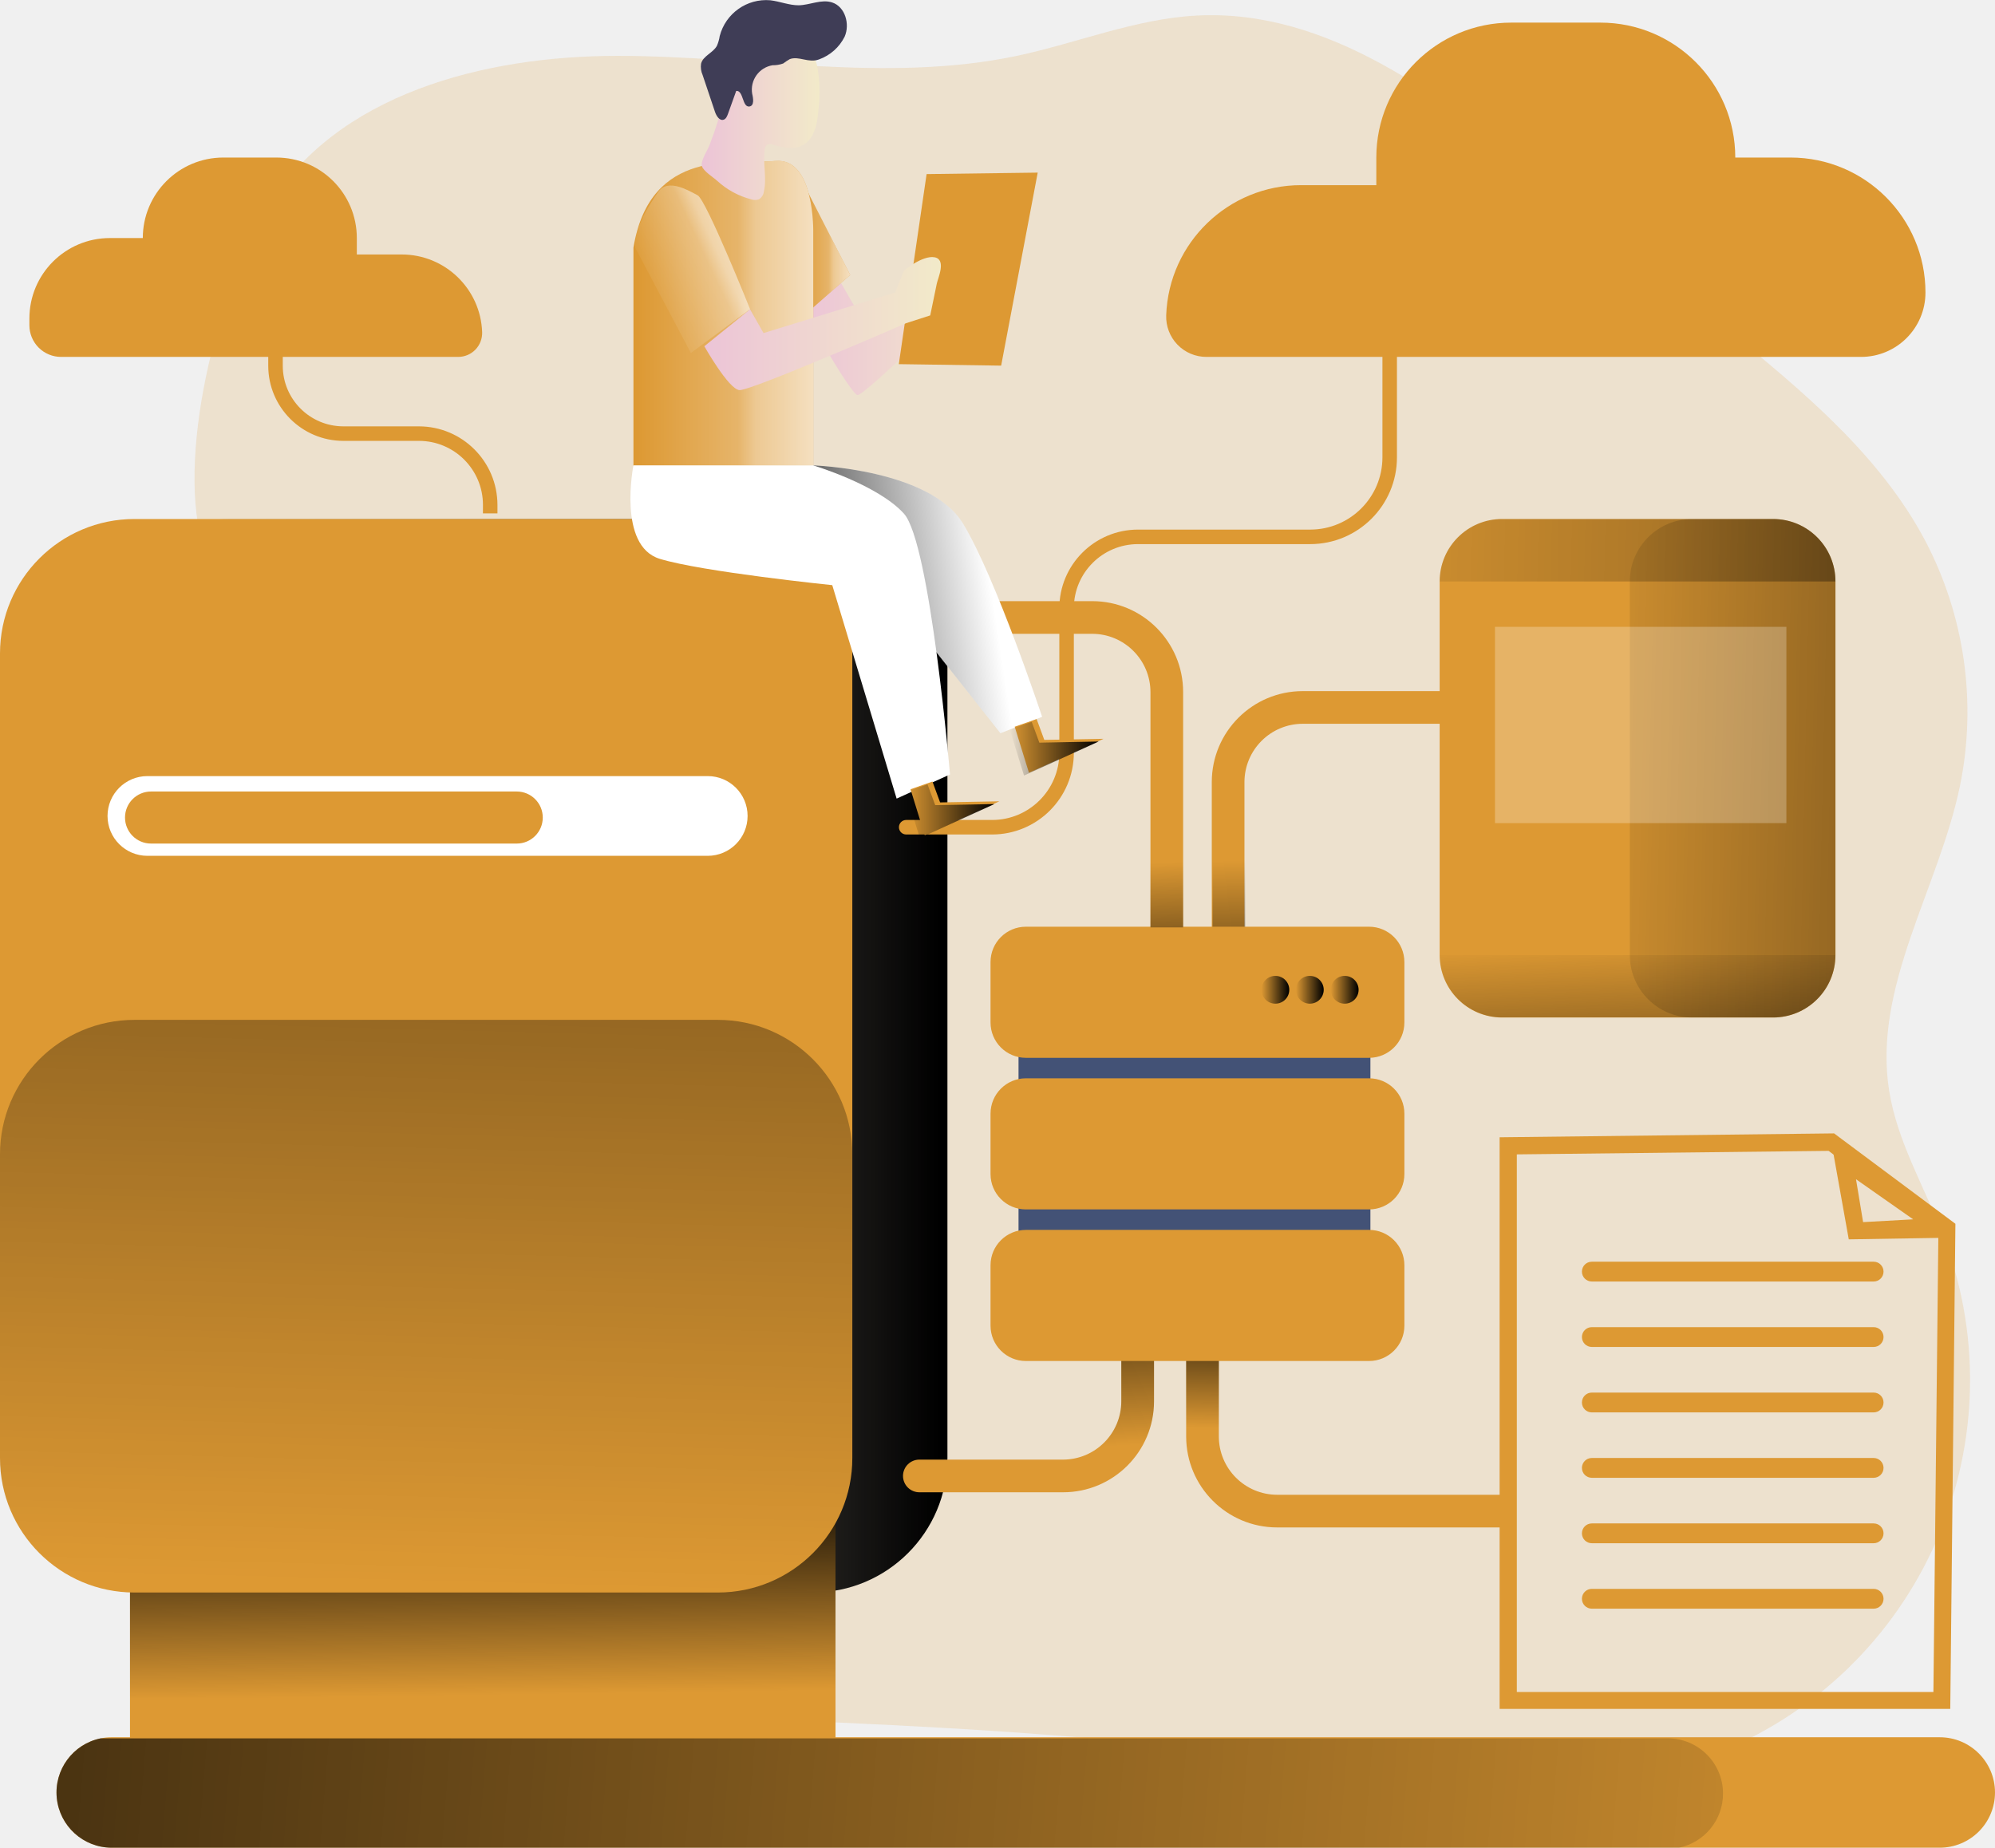
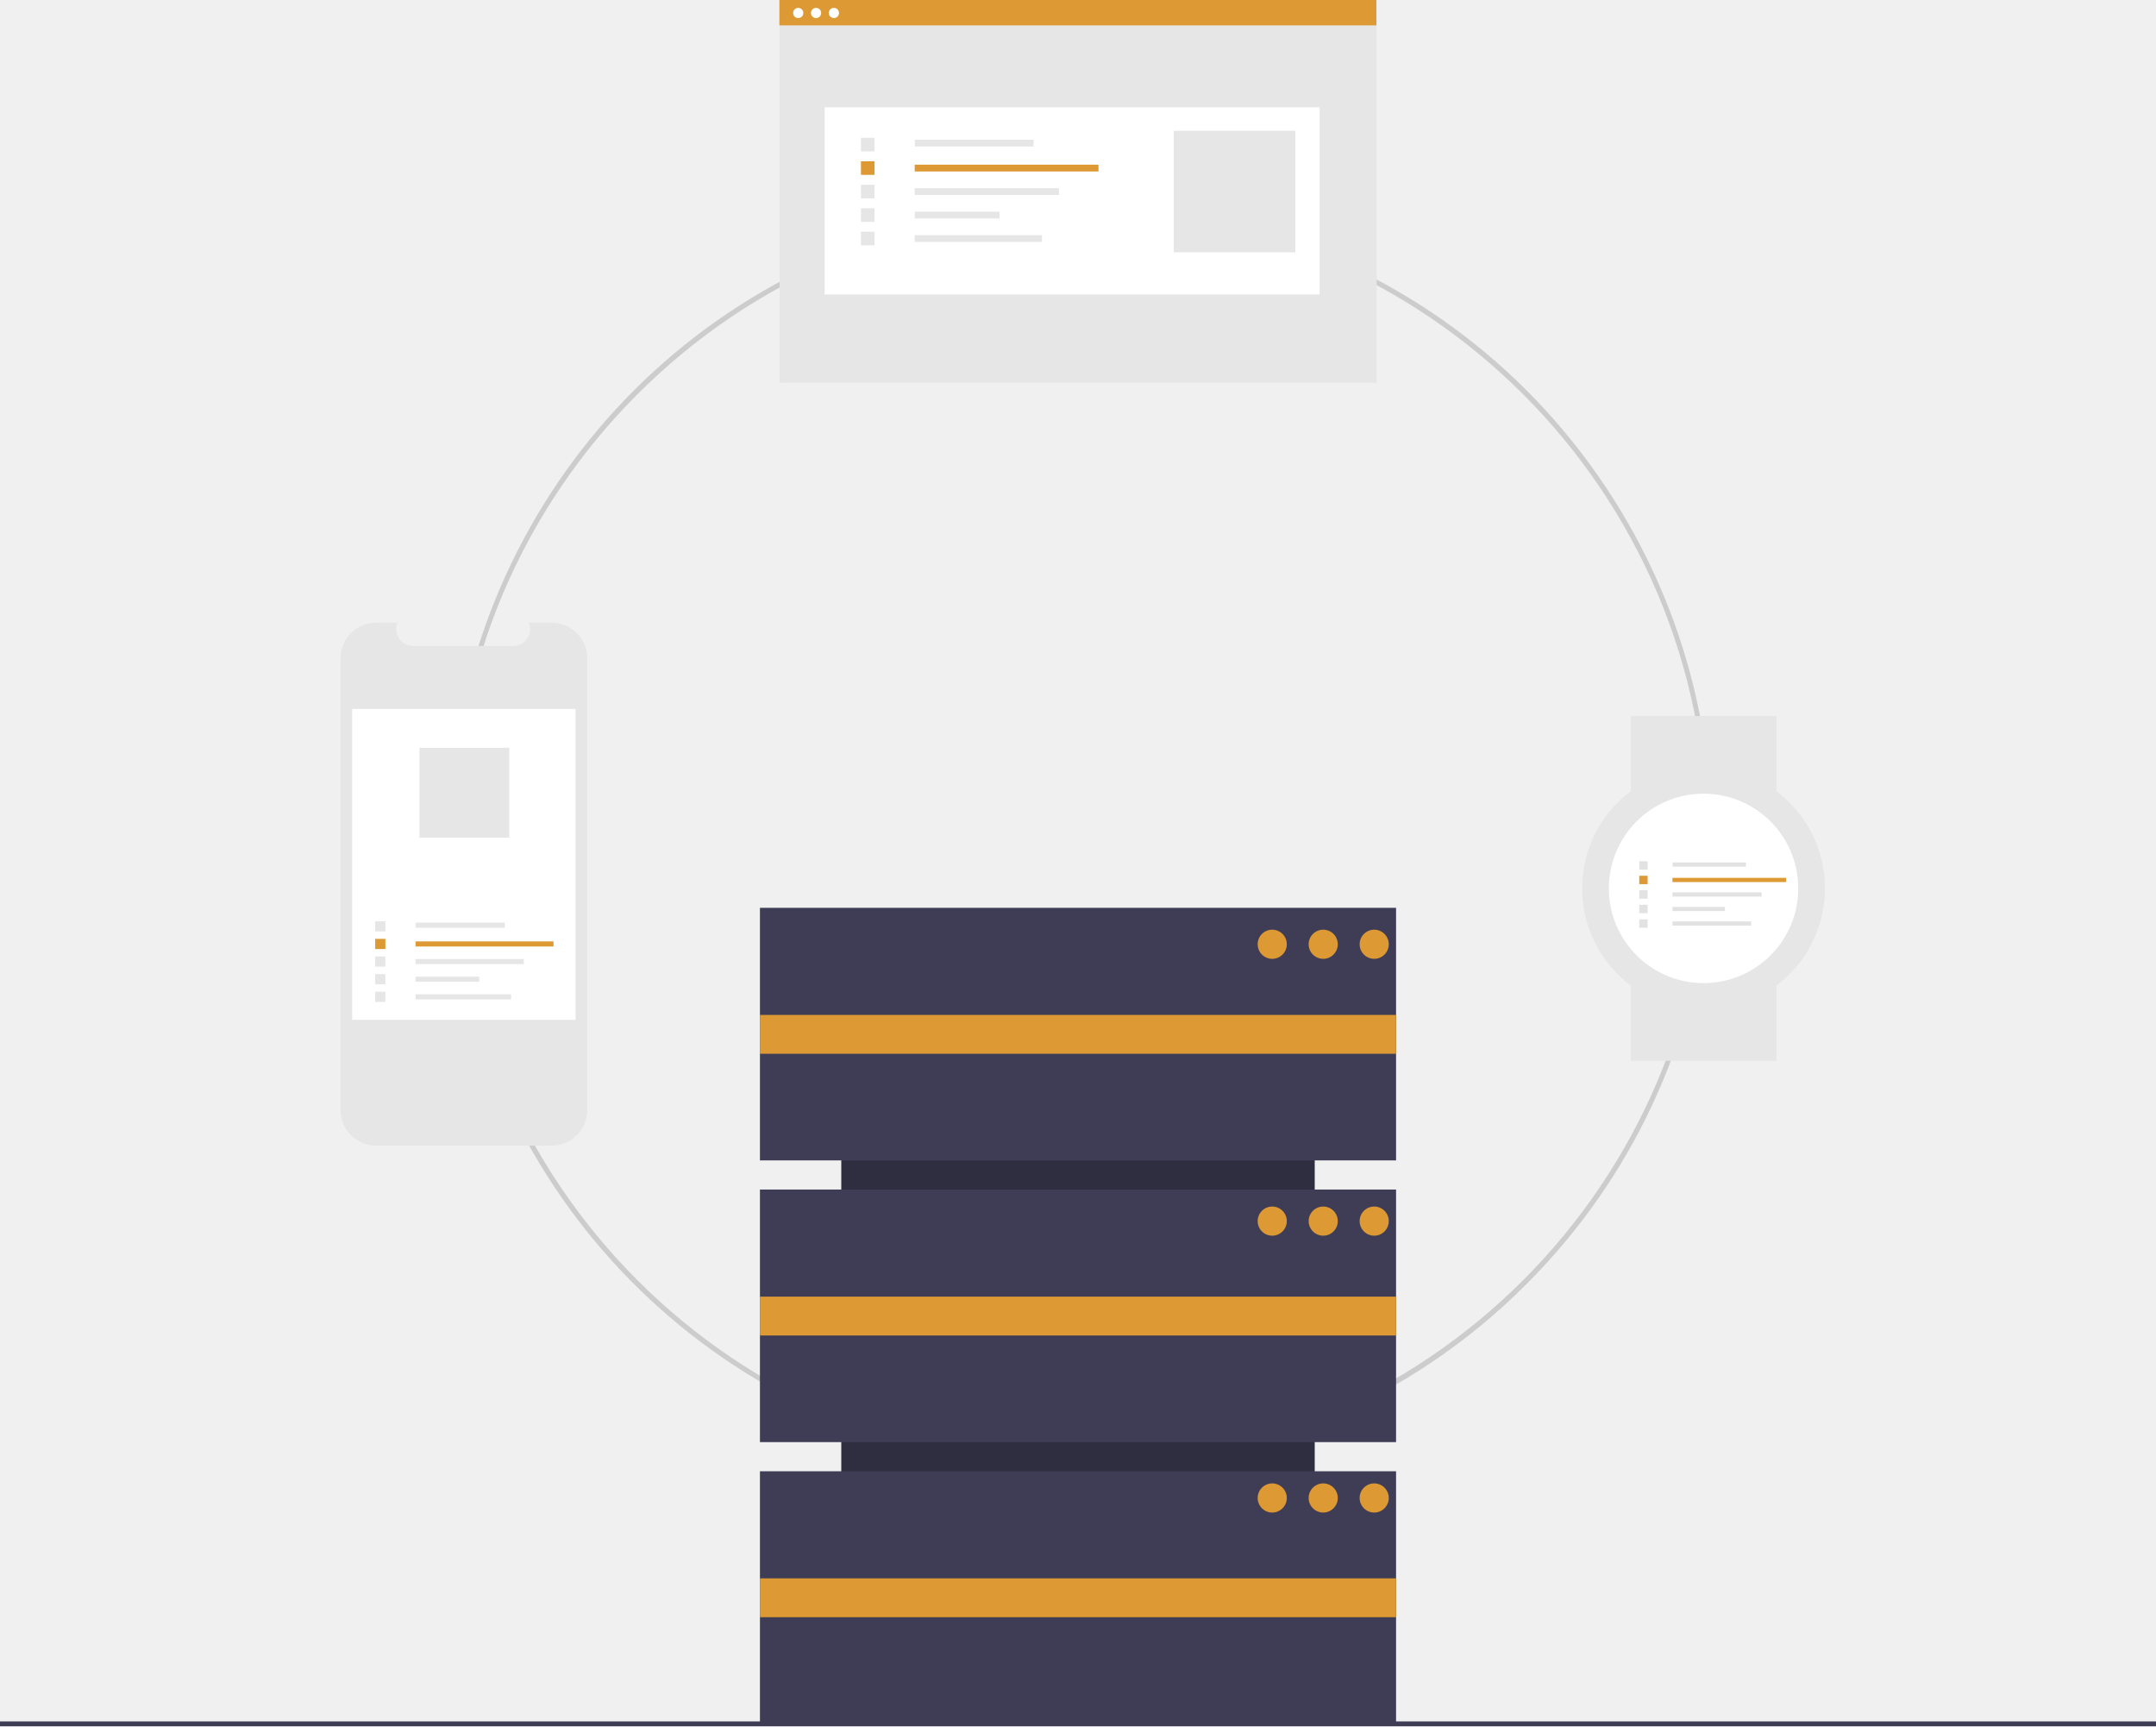
- <svg xmlns="http://www.w3.org/2000/svg" xmlns:xlink="http://www.w3.org/1999/xlink" id="Layer_1" data-name="Layer 1" width="512.42" height="474.58" viewBox="0 0 512.42 474.58">
-   <defs>
-     <linearGradient id="linear-gradient" x1="251.22" y1="89.52" x2="297.42" y2="89.52" gradientUnits="userSpaceOnUse">
-       <stop offset="0" stop-color="#ecc4d7" />
-       <stop offset="0.42" stop-color="#efd4d1" />
-       <stop offset="1" stop-color="#f2eac9" />
-     </linearGradient>
-     <linearGradient id="linear-gradient-2" x1="205.14" y1="62.74" x2="218.37" y2="62.74" gradientUnits="userSpaceOnUse">
-       <stop offset="0.02" stop-color="#fff" stop-opacity="0" />
-       <stop offset="0.58" stop-color="#fff" stop-opacity="0.39" />
-       <stop offset="0.68" stop-color="#fff" stop-opacity="0.68" />
-       <stop offset="1" stop-color="#fff" />
-     </linearGradient>
-     <linearGradient id="linear-gradient-3" x1="387.53" y1="225.32" x2="389.78" y2="278.28" gradientUnits="userSpaceOnUse">
-       <stop offset="0" stop-opacity="0" />
-       <stop offset="0.99" />
-     </linearGradient>
-     <linearGradient id="linear-gradient-4" x1="24.43" y1="271.2" x2="243.35" y2="271.2" xlink:href="#linear-gradient-3" />
-     <linearGradient id="linear-gradient-5" x1="310.41" y1="378.11" x2="307.03" y2="324.03" xlink:href="#linear-gradient-3" />
-     <linearGradient id="linear-gradient-6" x1="391.31" y1="372.8" x2="391.88" y2="337.03" xlink:href="#linear-gradient-3" />
-     <linearGradient id="linear-gradient-7" x1="124.3" y1="435.42" x2="123.52" y2="379.17" xlink:href="#linear-gradient-3" />
-     <linearGradient id="linear-gradient-8" x1="152.44" y1="412.19" x2="164.35" y2="-48.84" xlink:href="#linear-gradient-3" />
-     <linearGradient id="linear-gradient-9" x1="314.44" y1="227.93" x2="316.13" y2="274.69" xlink:href="#linear-gradient-3" />
-     <linearGradient id="linear-gradient-10" x1="341.82" y1="254.25" x2="348.96" y2="254.25" xlink:href="#linear-gradient-3" />
-     <linearGradient id="linear-gradient-11" x1="332.86" y1="254.25" x2="340" y2="254.25" xlink:href="#linear-gradient-3" />
-     <linearGradient id="linear-gradient-12" x1="324.01" y1="254.25" x2="331.16" y2="254.25" xlink:href="#linear-gradient-3" />
-     <linearGradient id="linear-gradient-13" x1="396.33" y1="196.28" x2="635.31" y2="201.53" xlink:href="#linear-gradient-3" />
-     <linearGradient id="linear-gradient-14" x1="375.45" y1="144.91" x2="817.78" y2="154.63" xlink:href="#linear-gradient-3" />
-     <linearGradient id="linear-gradient-15" x1="465.24" y1="247.02" x2="468.91" y2="321.61" xlink:href="#linear-gradient-3" />
-     <linearGradient id="linear-gradient-16" x1="593.04" y1="492.04" x2="-212.93" y2="426.17" gradientUnits="userSpaceOnUse">
-       <stop offset="0" stop-opacity="0" />
-       <stop offset="0.41" stop-opacity="0.41" />
-       <stop offset="0.99" />
-     </linearGradient>
-     <linearGradient id="linear-gradient-17" x1="207.52" y1="85.8" x2="253.71" y2="85.8" xlink:href="#linear-gradient-2" />
-     <linearGradient id="linear-gradient-18" x1="299.42" y1="156.03" x2="230.97" y2="166.45" xlink:href="#linear-gradient-3" />
-     <linearGradient id="linear-gradient-19" x1="225.1" y1="35.18" x2="255.32" y2="35.18" xlink:href="#linear-gradient" />
-     <linearGradient id="linear-gradient-20" x1="208.09" y1="79.76" x2="238.88" y2="65.3" xlink:href="#linear-gradient-2" />
-     <linearGradient id="linear-gradient-21" x1="225.73" y1="88.51" x2="286.5" y2="88.51" xlink:href="#linear-gradient" />
-     <linearGradient id="linear-gradient-22" x1="232.6" y1="208.37" x2="255.42" y2="208.37" xlink:href="#linear-gradient-3" />
-     <linearGradient id="linear-gradient-23" x1="259.36" y1="192.31" x2="282.17" y2="192.31" xlink:href="#linear-gradient-3" />
-   </defs>
-   <g>
-     <path d="M113.42,58.92C131,29.49,169.2,19.71,203.48,19.72s69,7.06,102.53,0c15.47-3.28,30.4-9.52,46.18-10.35,33.52-1.77,62.9,20.66,88.88,41.89l47.52,38.85c19.25,15.74,39,32.08,50.67,54.05a94.73,94.73,0,0,1,9,63c-5.48,26.52-22.45,51.63-18.21,78.38,2.13,13.44,9.47,25.4,14.24,38.15a103.18,103.18,0,0,1-62,133.35c-35.84,12.76-75.23,4.92-112.92-.24-71.81-9.84-144.57-9.38-216.92-13.61-12.55-.73-25.9-1.91-35.83-9.62-14.29-11.1-16.51-31.53-16.92-49.63-1.09-47.7,2.36-95.4,7.12-142.88,3.5-34.86,1.43-61.56-9.51-94.31C89.66,123.82,100.62,80.34,113.42,58.92Z" transform="translate(-44.82 -5.37)" fill="#dd9933" opacity="0.18" style="isolation: isolate" />
-     <path d="M260.8,78,265,85.3l29.43-13.1,3,4.65s-30.56,30.42-32.39,30-13.81-21.68-13.81-21.68Z" transform="translate(-44.82 -5.37)" fill="url(#linear-gradient)" />
-     <polygon points="205.14 44.72 218.37 70.63 206.83 80.77 205.14 44.72" fill="#dd9933" />
-     <polygon points="205.14 44.72 218.37 70.63 206.83 80.77 205.14 44.72" opacity="0.69" fill="url(#linear-gradient-2)" style="isolation: isolate" />
-     <polygon points="230.86 93.54 238 44.72 266.54 44.34 257.15 93.92 230.86 93.54" fill="#dd9933" />
-     <path d="M356.07,266.71h8.39V206.29a15,15,0,0,1,15-15h39.15v-8.39H379.42a23.37,23.37,0,0,0-23.35,23.35Z" transform="translate(-44.82 -5.37)" fill="#dd9933" />
-     <path d="M356.26,266.71h8.39V206.29a15,15,0,0,1,15-15h39.16v-8.39H379.6a23.37,23.37,0,0,0-23.34,23.35Z" transform="translate(-44.82 -5.37)" fill="url(#linear-gradient-3)" />
-     <rect x="24.43" y="133.32" width="218.92" height="275.75" rx="34.55" fill="url(#linear-gradient-4)" />
-     <path d="M276.76,384.5h0a4.2,4.2,0,0,1,4.19-4.19h36.93a15,15,0,0,0,14.95-15V326.2h8.4v39.15a23.35,23.35,0,0,1-23.35,23.35H281A4.2,4.2,0,0,1,276.76,384.5Z" transform="translate(-44.82 -5.37)" fill="#dd9933" />
-     <path d="M433.3,397.73v-8.39H372.88a15,15,0,0,1-15-15V335.23h-8.39v39.15a23.37,23.37,0,0,0,23.35,23.35Z" transform="translate(-44.82 -5.37)" fill="#dd9933" />
-     <path d="M276.76,384.5h0a4.2,4.2,0,0,1,4.19-4.19h36.93a15,15,0,0,0,14.95-15V326.2h8.4v39.15a23.35,23.35,0,0,1-23.35,23.35H281A4.2,4.2,0,0,1,276.76,384.5Z" transform="translate(-44.82 -5.37)" fill="url(#linear-gradient-5)" />
-     <path d="M433.3,397.73v-8.39H372.88a15,15,0,0,1-15-15V335.23h-8.39v39.15a23.37,23.37,0,0,0,23.35,23.35Z" transform="translate(-44.82 -5.37)" fill="url(#linear-gradient-6)" />
-     <path d="M557.24,465.78A14.19,14.19,0,0,1,543.05,480H73.48a14.19,14.19,0,0,1-2.81-28.09,14.47,14.47,0,0,1,2.81-.28H543.05A14.19,14.19,0,0,1,557.24,465.78Z" transform="translate(-44.82 -5.37)" fill="#dd9933" />
-     <rect x="33.39" y="391.07" width="181.21" height="61.45" fill="#dd9933" />
-     <rect x="33.39" y="391.07" width="181.21" height="45.05" fill="url(#linear-gradient-7)" />
-     <rect y="133.32" width="218.92" height="275.76" rx="34.55" fill="#dd9933" />
-     <path d="M263.74,301.93v78a34.56,34.56,0,0,1-34.55,34.55H79.37A34.56,34.56,0,0,1,44.82,379.9v-78a34.55,34.55,0,0,1,34.55-34.55H229.19A34.55,34.55,0,0,1,263.74,301.93Z" transform="translate(-44.82 -5.37)" fill="url(#linear-gradient-8)" />
-     <rect x="261.61" y="250.15" width="90.38" height="85.25" fill="#435276" />
-     <g>
-       <rect x="254.42" y="238.05" width="106.3" height="33.68" rx="9.08" fill="#dd9933" />
-       <rect x="254.42" y="276.99" width="106.3" height="33.68" rx="9.08" fill="#dd9933" />
-       <rect x="254.42" y="315.93" width="106.3" height="33.68" rx="9.08" fill="#dd9933" />
-     </g>
-     <path d="M348.71,243.6h-8.39V183.18a15,15,0,0,0-15-15H280.43a4.2,4.2,0,0,1-4.2-4.2h0a4.2,4.2,0,0,1,4.2-4.19h44.93a23.34,23.34,0,0,1,23.35,23.35Z" transform="translate(-44.82 -5.37)" fill="#dd9933" />
-     <path d="M348.71,243.6h-8.39V183.18a15,15,0,0,0-15-15H280.43a4.2,4.2,0,0,1-4.2-4.2h0a4.2,4.2,0,0,1,4.2-4.19h44.93a23.34,23.34,0,0,1,23.35,23.35Z" transform="translate(-44.82 -5.37)" fill="url(#linear-gradient-9)" />
-     <circle cx="345.39" cy="254.25" r="3.57" fill="url(#linear-gradient-10)" />
-     <circle cx="336.43" cy="254.25" r="3.57" fill="url(#linear-gradient-11)" />
-     <circle cx="327.58" cy="254.25" r="3.57" fill="url(#linear-gradient-12)" />
-     <path d="M354.69,97.05H522.83a16.54,16.54,0,0,0,16.55-16.54h0a34.67,34.67,0,0,0-34.67-34.67H490.53a34.66,34.66,0,0,0-34.66-34.66H433a34.66,34.66,0,0,0-34.67,34.66v7.09H379a34.67,34.67,0,0,0-34.64,33.43h0A10.32,10.32,0,0,0,354.69,97.05Z" transform="translate(-44.82 -5.37)" fill="#dd9933" />
-     <path d="M162.51,97.05h-102a8.13,8.13,0,0,1-8.14-8.13V87.19A20.67,20.67,0,0,1,73,66.52H81.5a20.68,20.68,0,0,1,20.67-20.68H115.8a20.67,20.67,0,0,1,20.67,20.68v4.22H148a20.68,20.68,0,0,1,20.66,19.94h0A6.15,6.15,0,0,1,162.51,97.05Z" transform="translate(-44.82 -5.37)" fill="#dd9933" />
-     <rect x="27.62" y="199.36" width="164.4" height="20.48" rx="10.24" fill="#fff" />
-     <rect x="32.11" y="203.32" width="107.3" height="13.37" rx="6.68" fill="#dd9933" />
-     <g>
-       <rect x="369.78" y="133.32" width="101.66" height="128.06" rx="16.04" fill="#dd9933" />
-       <rect x="418.62" y="133.32" width="52.81" height="128.06" rx="16.04" fill="url(#linear-gradient-13)" />
-       <path d="M516.26,154.74H414.6a16,16,0,0,1,16-16.05h69.57A16,16,0,0,1,516.26,154.74Z" transform="translate(-44.82 -5.37)" fill="url(#linear-gradient-14)" />
-       <path d="M516.26,250.71a16,16,0,0,1-16.05,16H430.64a16,16,0,0,1-16-16Z" transform="translate(-44.82 -5.37)" fill="url(#linear-gradient-15)" />
-     </g>
-     <path d="M545.75,444.34H430V297.51l85.91-1,31.16,23.22ZM434.42,440h107l1.28-118L514.5,301l-80.08.9Z" transform="translate(-44.82 -5.37)" fill="#dd9933" />
-     <path d="M545.94,323.3l-26.26.43-4.59-25.64Zm-22.58-4,12.87-.71-14.69-10.3Z" transform="translate(-44.82 -5.37)" fill="#dd9933" />
-     <rect x="406.32" y="324.1" width="77.47" height="5.09" rx="2.54" fill="#dd9933" />
-     <rect x="406.32" y="340.91" width="77.47" height="5.09" rx="2.54" fill="#dd9933" />
-     <rect x="406.32" y="357.72" width="77.47" height="5.09" rx="2.54" fill="#dd9933" />
-     <rect x="406.32" y="374.52" width="77.47" height="5.09" rx="2.54" fill="#dd9933" />
-     <rect x="406.32" y="391.33" width="77.47" height="5.09" rx="2.54" fill="#dd9933" />
-     <rect x="406.32" y="408.14" width="77.47" height="5.09" rx="2.54" fill="#dd9933" />
-     <path d="M299.65,219.73H277.57a1.87,1.87,0,0,1-1.86-1.87h0a1.86,1.86,0,0,1,1.86-1.86h22.08a17.27,17.27,0,0,0,17.26-17.27V161.62a20.21,20.21,0,0,1,20.21-20.21h44.23a18.56,18.56,0,0,0,18.55-18.55v-30h3.73v30a22.29,22.29,0,0,1-22.28,22.28H337.12a16.48,16.48,0,0,0-16.48,16.48v37.11A21,21,0,0,1,299.65,219.73Z" transform="translate(-44.82 -5.37)" fill="#dd9933" />
-     <path d="M168.86,137.24h3.73v-2.18a20.2,20.2,0,0,0-20.17-20.17H133a15.58,15.58,0,0,1-15.55-15.56V96.27h-3.73v3.06A19.31,19.31,0,0,0,133,118.62h19.43a16.45,16.45,0,0,1,16.44,16.44Z" transform="translate(-44.82 -5.37)" fill="#dd9933" />
-     <rect x="383.99" y="161.02" width="74.85" height="50.42" fill="#fff" opacity="0.25" />
-     <path d="M487.38,466.06A14.19,14.19,0,0,1,476.06,480H73.48a14.19,14.19,0,0,1-2.81-28.09H473.2A14.18,14.18,0,0,1,487.38,466.06Z" transform="translate(-44.82 -5.37)" fill="url(#linear-gradient-16)" />
-     <path d="M207.52,69v56h46.19V65.2s.47-19.34-9.67-18.49S211.83,43,207.52,69Z" transform="translate(-44.82 -5.37)" fill="#dd9933" />
-     <path d="M207.52,69v56h46.19V65.2s.47-19.34-9.67-18.49S211.83,43,207.52,69Z" transform="translate(-44.82 -5.37)" opacity="0.69" fill="url(#linear-gradient-17)" style="isolation: isolate" />
-     <path d="M253.71,124.92s30,.94,38.5,15,20.28,49.58,20.28,49.58l-10.71,4.22-19.15-24.22Z" transform="translate(-44.82 -5.37)" fill="#fff" />
-     <path d="M253.71,124.92s30,.94,38.5,15,20.28,49.58,20.28,49.58l-10.71,4.22-19.15-24.22Z" transform="translate(-44.82 -5.37)" fill="url(#linear-gradient-18)" />
-     <path d="M207.52,124.92s-4.14,20.66,6.76,24,44.31,6.76,44.31,6.76l16.53,54.83,13.71-6.2s-5.07-59.53-11.83-67-23.29-12.39-23.29-12.39Z" transform="translate(-44.82 -5.37)" fill="#fff" />
-     <path d="M231,29.8a34.18,34.18,0,0,1,2.5-8.3,14.81,14.81,0,0,1,12.34-7.84,6.74,6.74,0,0,1,1.85.13,6.18,6.18,0,0,1,1.84.81,12.79,12.79,0,0,1,5.3,8.35,37.24,37.24,0,0,1,.25,10.12c-.25,3.68-.92,8-4.2,9.67-2.28,1.15-5,.56-7.47-.2a1.87,1.87,0,0,0-1.57,0,1.73,1.73,0,0,0-.58,1.21c-.56,3.58.59,7.3-.23,10.82a2.79,2.79,0,0,1-1.27,2,3,3,0,0,1-2,0,20.48,20.48,0,0,1-8.66-4.69c-1-.93-3.63-2.54-4-3.86s1.52-4.17,2-5.47A92.64,92.64,0,0,0,231,29.8Z" transform="translate(-44.82 -5.37)" fill="url(#linear-gradient-19)" />
-   </g>
-   <path d="M208,69.05l14.27,27,15.21-11.26S226.2,56.66,224,55.53s-7.61-4.5-10.14-.84S207.52,64.26,208,69.05Z" transform="translate(-44.82 -5.37)" opacity="0.69" fill="url(#linear-gradient-20)" style="isolation: isolate" />
-   <path d="M225.73,94.31s6.2,11,9,11.27,42.82-17.19,42.82-17.19l6.2-2s1.41-6.76,1.69-8.17,2.53-6.19-.57-6.76S277,74.87,277,74.87l-2.26,5.64-33.8,10.42-3.47-6.1Z" transform="translate(-44.82 -5.37)" fill="url(#linear-gradient-21)" />
-   <path d="M261.77,14.79c1.41-3.22.13-7.71-3.22-8.79-2.76-.9-5.69.67-8.59.73-2.47,0-4.83-1-7.28-1.29a12.34,12.34,0,0,0-13,9.19,9.82,9.82,0,0,1-.73,2.53c-1,1.81-3.56,2.56-4.06,4.57a5.26,5.26,0,0,0,.4,2.91l3.18,9.47c.36,1.06,1.17,2.36,2.23,2,.59-.2.87-.86,1.09-1.46l2.13-5.93c1.92-.17,1.5,4.3,3.41,4,1.24-.2,1-2,.69-3.26a6.35,6.35,0,0,1,5.23-7.33,7.75,7.75,0,0,0,2.73-.45,17,17,0,0,1,1.69-1.12c2.35-.88,4.84,1.09,7.52.07A11.82,11.82,0,0,0,261.77,14.79Z" transform="translate(-44.82 -5.37)" fill="#3f3d56" />
-   <polygon points="239.5 200.76 241.47 206.12 256.68 205.84 237.53 214.57 233.87 202.74 239.5 200.76" fill="#dd9933" />
-   <polygon points="238.23 201.47 240.21 206.82 255.41 206.54 236.26 215.27 232.6 203.44 238.23 201.47" fill="url(#linear-gradient-22)" />
-   <polygon points="266.26 184.71 268.23 190.06 283.44 189.78 264.29 198.51 260.63 186.68 266.26 184.71" fill="#dd9933" />
-   <polygon points="264.99 185.41 266.96 190.77 282.18 190.48 263.02 199.22 259.36 187.38 264.99 185.41" fill="url(#linear-gradient-23)" />
+ <svg xmlns="http://www.w3.org/2000/svg" id="b5d1da7b-a9c6-4711-8d73-fa7937ec989e" data-name="Layer 1" width="888" height="710.807" viewBox="0 0 888 710.807">
+   <path d="M600.936,699.404a260.064,260.064,0,1,1,183.894-76.171A258.365,258.365,0,0,1,600.936,699.404Zm0-518.129c-142.297,0-258.064,115.768-258.064,258.065s115.768,258.064,258.064,258.064S859,581.637,859,439.34,743.232,181.275,600.936,181.275Z" transform="translate(-156 -94.59648)" fill="#ccc" />
+   <rect x="469" y="509.904" width="262" height="195" transform="translate(1051.404 -87.19257) rotate(90)" fill="#2f2e41" />
+   <rect x="313" y="373.807" width="262" height="104" fill="#3f3d56" />
+   <rect x="313" y="489.807" width="262" height="104" fill="#3f3d56" />
+   <rect x="313" y="605.807" width="262" height="104" fill="#3f3d56" />
+   <rect x="313" y="417.904" width="262" height="16" fill="#dd9933" />
+   <rect x="313" y="533.904" width="262" height="16" fill="#dd9933" />
+   <rect x="313" y="649.904" width="262" height="16" fill="#dd9933" />
+   <circle cx="524" cy="388.807" r="6" fill="#dd9933" />
+   <circle cx="545" cy="388.807" r="6" fill="#dd9933" />
+   <circle cx="566" cy="388.807" r="6" fill="#dd9933" />
+   <circle cx="524" cy="502.807" r="6" fill="#dd9933" />
+   <circle cx="545" cy="502.807" r="6" fill="#dd9933" />
+   <circle cx="566" cy="502.807" r="6" fill="#dd9933" />
+   <circle cx="524" cy="616.807" r="6" fill="#dd9933" />
+   <circle cx="545" cy="616.807" r="6" fill="#dd9933" />
+   <circle cx="566" cy="616.807" r="6" fill="#dd9933" />
+   <rect y="708.807" width="888" height="2" fill="#3f3d56" />
+   <path d="M397.879,365.661v185.992a14.675,14.675,0,0,1-14.672,14.672H310.928a14.677,14.677,0,0,1-14.678-14.672V365.661a14.677,14.677,0,0,1,14.678-14.672h8.768a6.978,6.978,0,0,0,6.455,9.606h41.208a6.978,6.978,0,0,0,6.455-9.606h9.392A14.675,14.675,0,0,1,397.879,365.661Z" transform="translate(-156 -94.59648)" fill="#e6e6e6" />
+   <rect x="145.064" y="291.91" width="92" height="128" fill="#fff" />
+   <rect x="171.186" y="379.927" width="36.72" height="2.098" fill="#e6e6e6" />
+   <rect x="171.149" y="387.632" width="56.817" height="2.098" fill="#dd9933" />
+   <rect x="171.149" y="394.89" width="44.588" height="2.098" fill="#e6e6e6" />
+   <rect x="171.149" y="402.149" width="26.228" height="2.098" fill="#e6e6e6" />
+   <rect x="171.149" y="409.407" width="39.343" height="2.098" fill="#e6e6e6" />
+   <rect x="154.533" y="379.324" width="4.197" height="4.197" fill="#e6e6e6" />
+   <rect x="154.533" y="386.582" width="4.197" height="4.197" fill="#dd9933" />
+   <rect x="154.533" y="393.841" width="4.197" height="4.197" fill="#e6e6e6" />
+   <rect x="154.533" y="401.1" width="4.197" height="4.197" fill="#e6e6e6" />
+   <rect x="154.533" y="408.358" width="4.197" height="4.197" fill="#e6e6e6" />
+   <rect x="172.751" y="307.91" width="36.998" height="36.998" fill="#e6e6e6" />
+   <rect x="321.111" y="0.139" width="245.884" height="157.475" fill="#e6e6e6" />
+   <rect x="339.647" y="44.195" width="203.861" height="77.035" fill="#fff" />
+   <rect x="376.789" y="57.542" width="48.927" height="2.796" fill="#e6e6e6" />
+   <rect x="376.74" y="67.807" width="75.705" height="2.796" fill="#dd9933" />
+   <rect x="376.74" y="77.479" width="59.411" height="2.796" fill="#e6e6e6" />
+   <rect x="376.74" y="87.151" width="34.948" height="2.796" fill="#e6e6e6" />
+   <rect x="376.74" y="96.822" width="52.422" height="2.796" fill="#e6e6e6" />
+   <rect x="354.601" y="56.738" width="5.592" height="5.592" fill="#e6e6e6" />
+   <rect x="354.601" y="66.409" width="5.592" height="5.592" fill="#dd9933" />
+   <rect x="354.601" y="76.081" width="5.592" height="5.592" fill="#e6e6e6" />
+   <rect x="354.601" y="85.753" width="5.592" height="5.592" fill="#e6e6e6" />
+   <rect x="354.601" y="95.424" width="5.592" height="5.592" fill="#e6e6e6" />
+   <rect x="483.445" y="53.847" width="50.059" height="50.059" fill="#e6e6e6" />
+   <rect x="321.006" width="245.884" height="10.446" fill="#dd9933" />
+   <circle cx="328.768" cy="5.341" r="2.097" fill="#fff" />
+   <circle cx="336.117" cy="5.341" r="2.097" fill="#fff" />
+   <circle cx="343.466" cy="5.341" r="2.097" fill="#fff" />
+   <rect x="671.648" y="294.807" width="60" height="31" fill="#e6e6e6" />
+   <rect x="671.648" y="405.807" width="60" height="31" fill="#e6e6e6" />
+   <circle cx="701.648" cy="365.807" r="50" fill="#e6e6e6" />
+   <circle cx="701.648" cy="365.807" r="39" fill="#fff" />
+   <rect x="688.877" y="355.122" width="30.247" height="1.728" fill="#e2e2e2" />
+   <rect x="688.846" y="361.468" width="46.802" height="1.728" fill="#dd9933" />
+   <rect x="688.846" y="367.447" width="36.728" height="1.728" fill="#e2e2e2" />
+   <rect x="688.846" y="373.426" width="21.605" height="1.728" fill="#e2e2e2" />
+   <rect x="688.846" y="379.405" width="32.407" height="1.728" fill="#e2e2e2" />
+   <rect x="675.16" y="354.625" width="3.457" height="3.457" fill="#e2e2e2" />
+   <rect x="675.16" y="360.604" width="3.457" height="3.457" fill="#dd9933" />
+   <rect x="675.16" y="366.583" width="3.457" height="3.457" fill="#e2e2e2" />
+   <rect x="675.16" y="372.562" width="3.457" height="3.457" fill="#e2e2e2" />
+   <rect x="675.16" y="378.541" width="3.457" height="3.457" fill="#e2e2e2" />
</svg>
